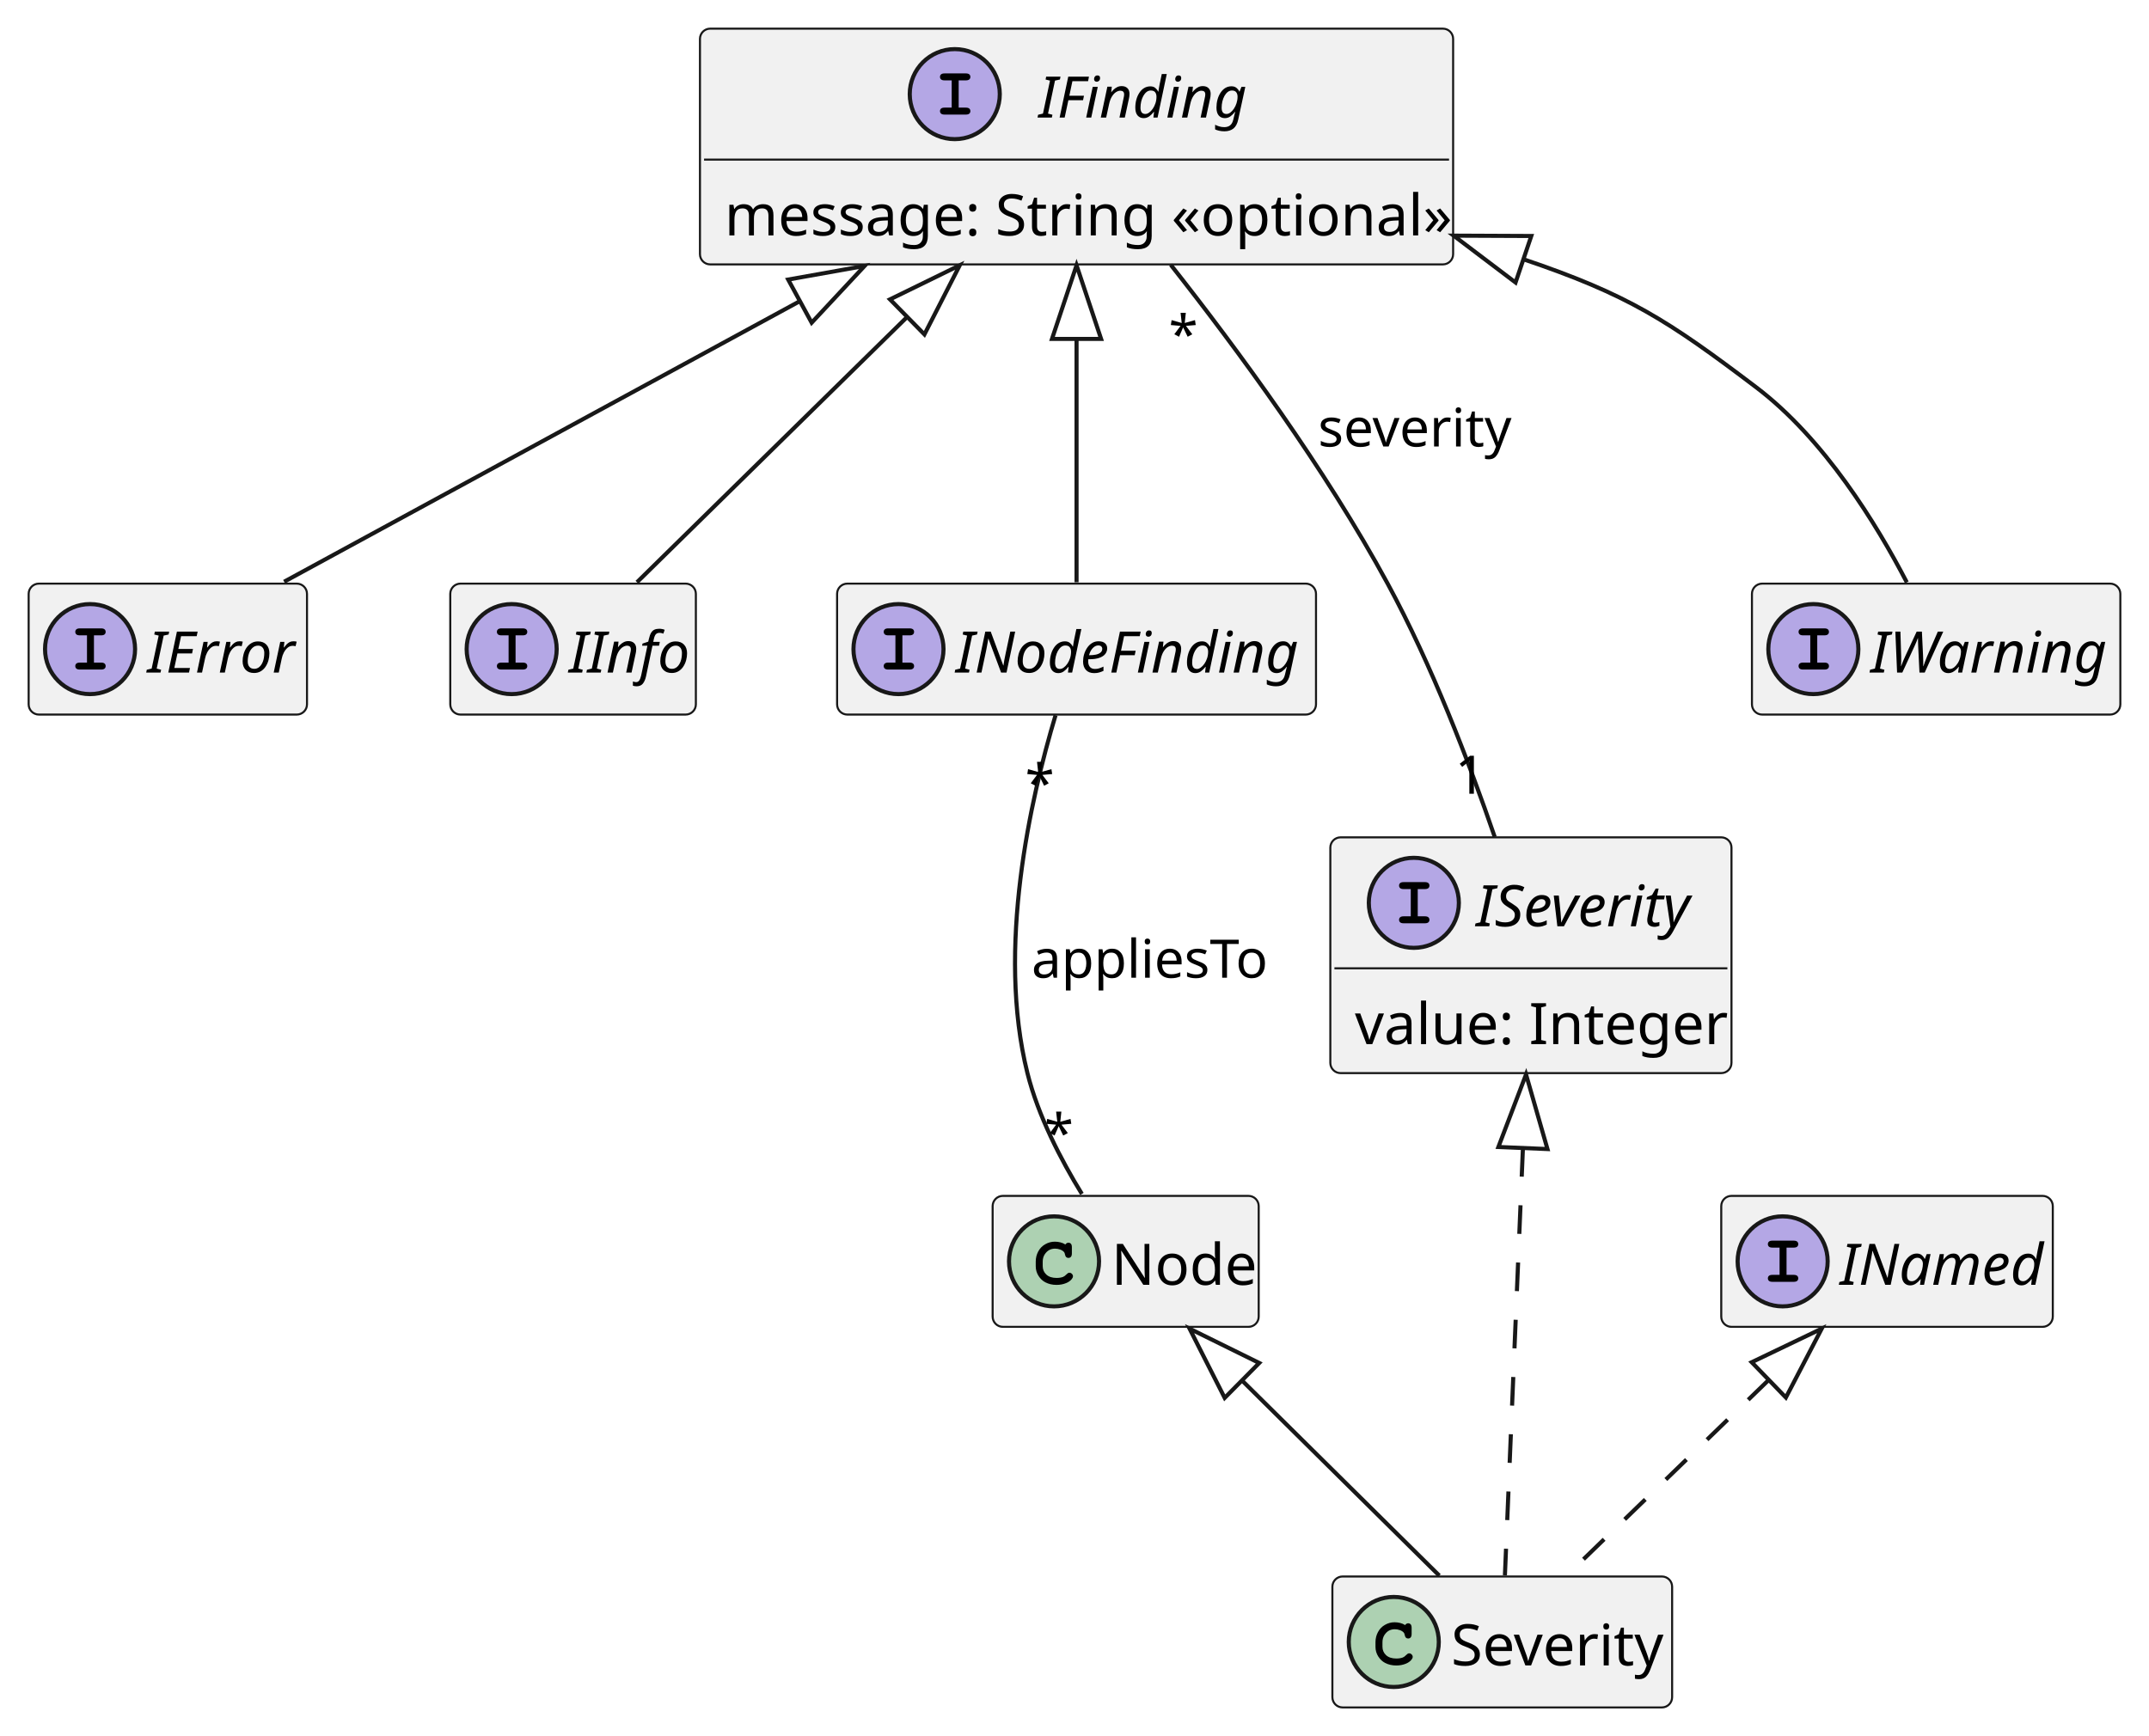
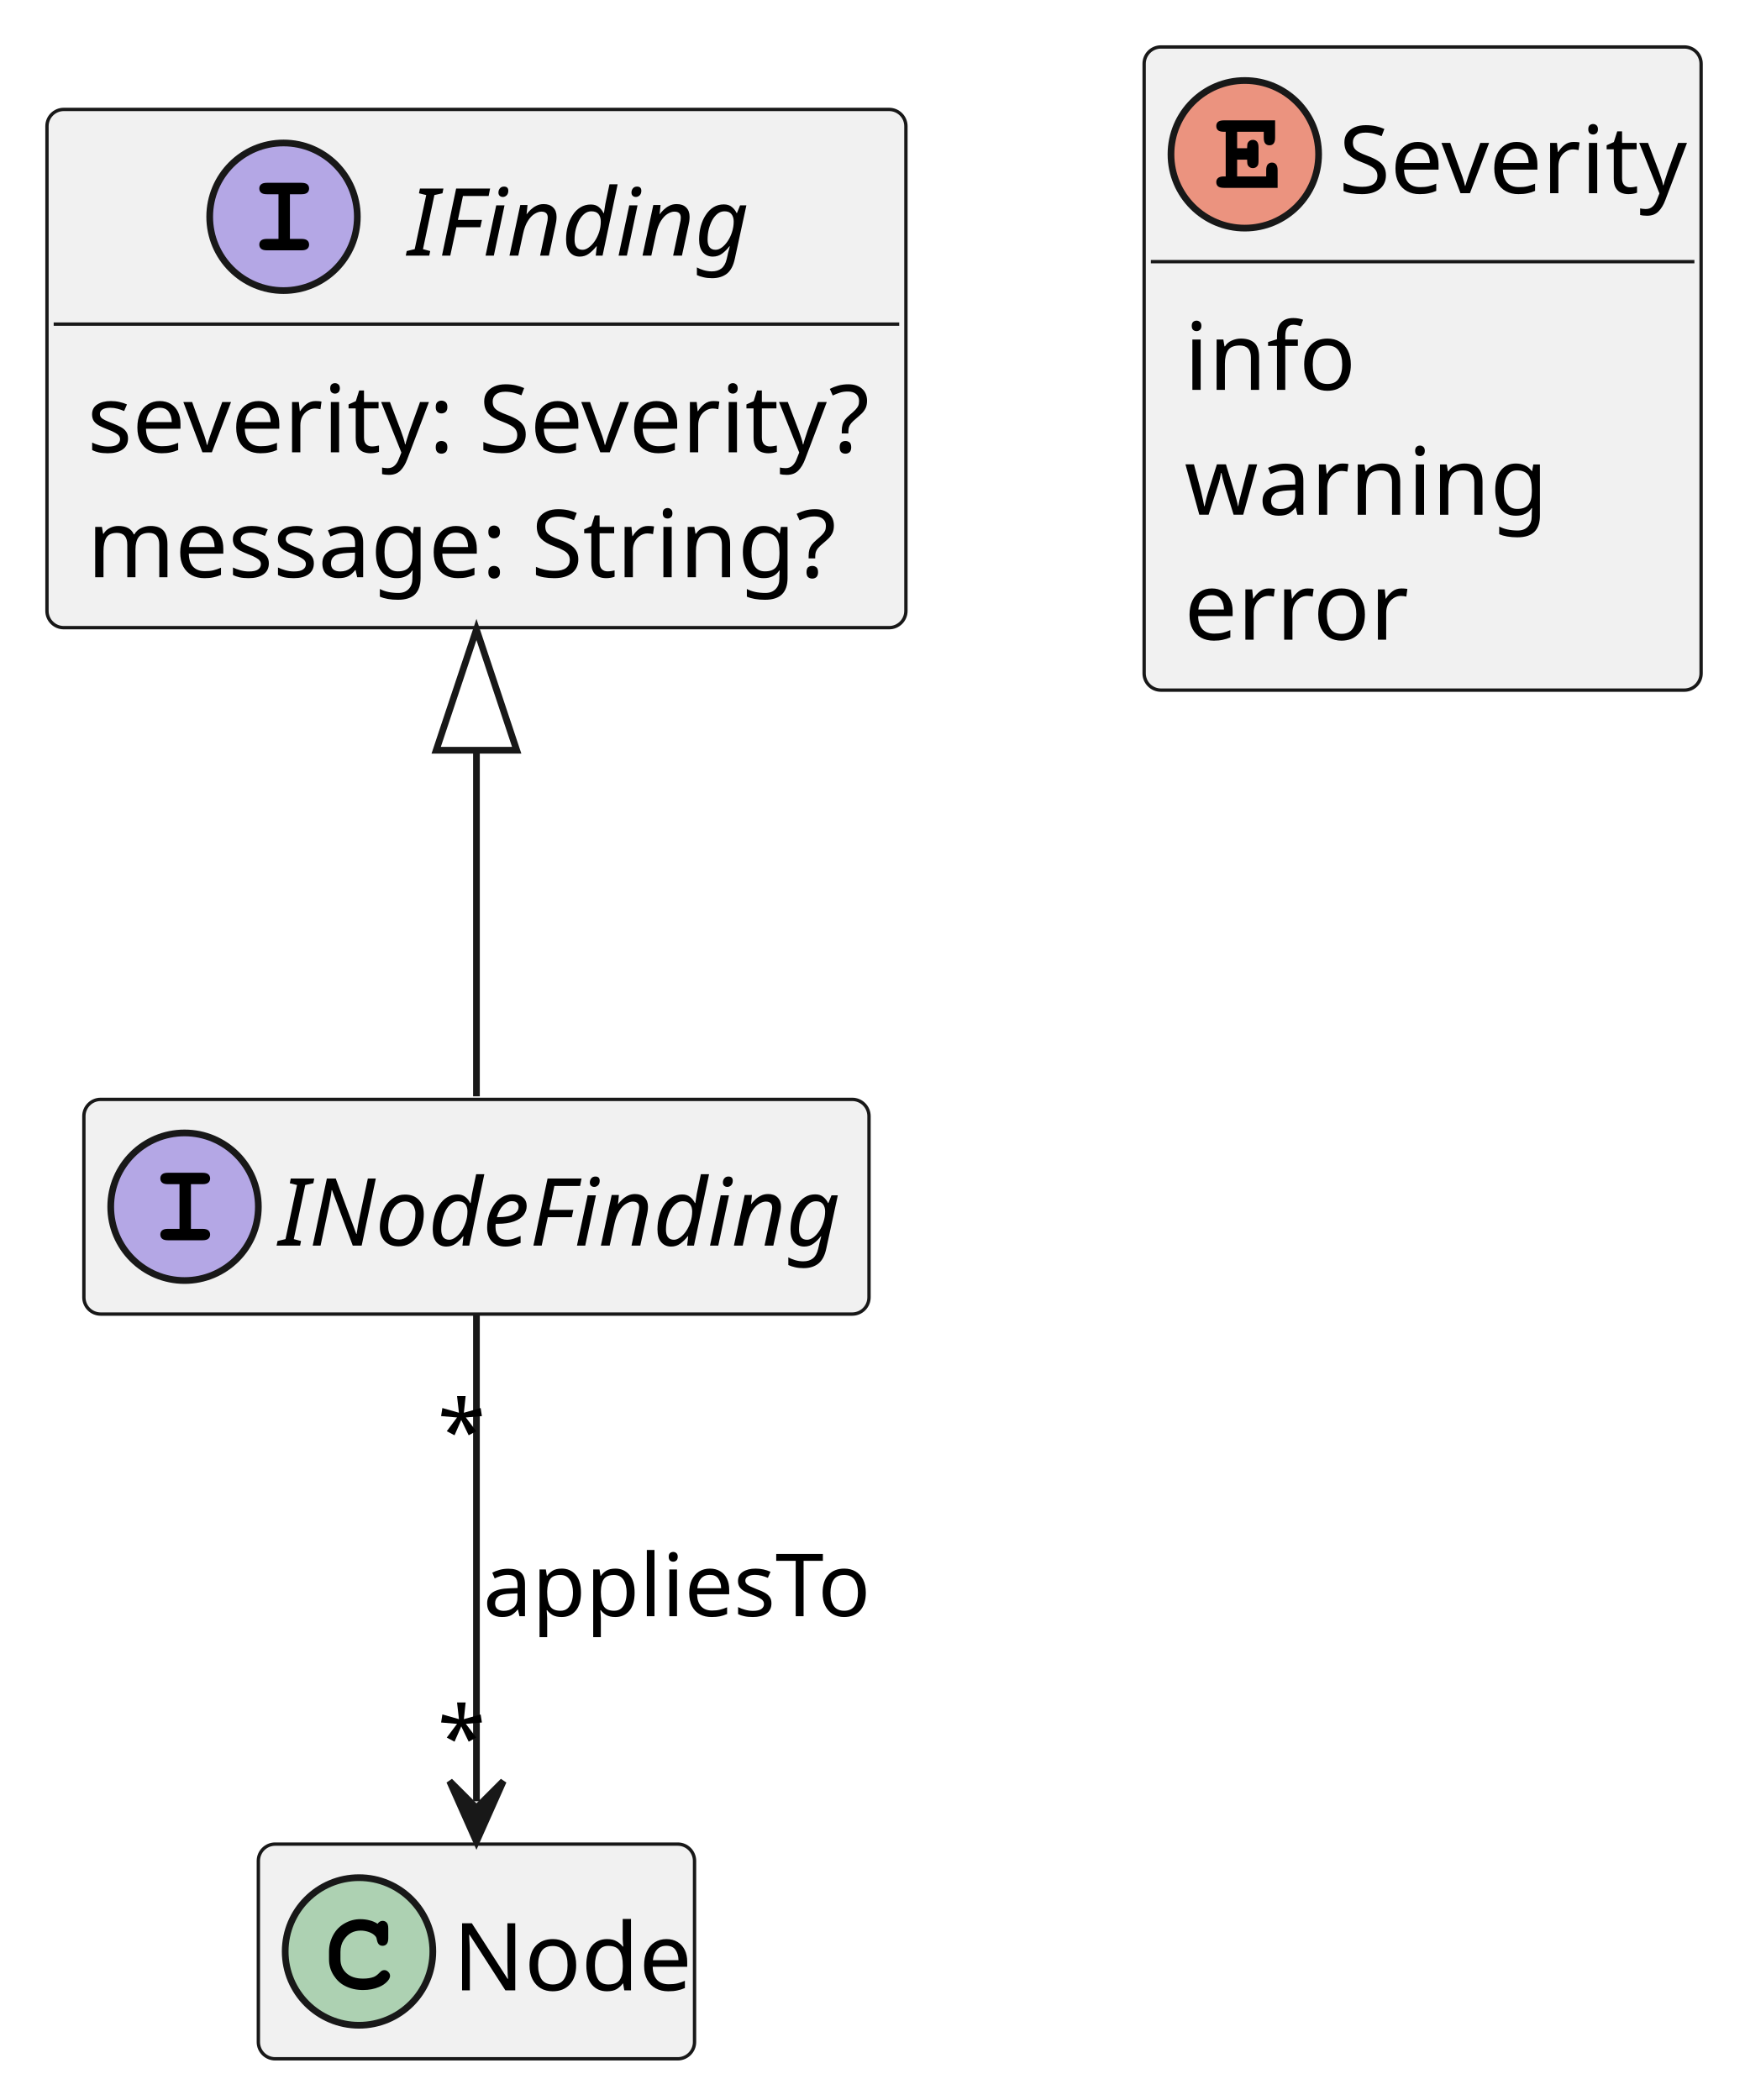
- <svg xmlns="http://www.w3.org/2000/svg" contentStyleType="text/css" height="424px" preserveAspectRatio="none" style="width:525px;height:424px;background:#FFFFFF;" version="1.1" viewBox="0 0 525 424" width="525px" zoomAndPan="magnify">
+ <svg xmlns="http://www.w3.org/2000/svg" contentStyleType="text/css" height="313px" preserveAspectRatio="none" style="width:260px;height:313px;background:#FFFFFF;" version="1.1" viewBox="0 0 260 313" width="260px" zoomAndPan="magnify">
  <defs />
  <g>
-     <g id="elem_IError">
-       <rect codeLine="6" fill="#F1F1F1" height="32" id="IError" rx="2.5" ry="2.5" style="stroke:#181818;stroke-width:0.5;" width="68" x="7" y="142.61" />
-       <ellipse cx="22" cy="158.61" fill="#B4A7E5" rx="11" ry="11" style="stroke:#181818;stroke-width:1.0;" />
-       <path d="M22.953,155.251 L22.953,161.907 L24.672,161.907 Q25.281,161.907 25.547,162.141 Q25.812,162.376 25.812,162.766 Q25.812,163.141 25.547,163.376 Q25.281,163.61 24.672,163.61 L19.531,163.61 Q18.922,163.61 18.656,163.376 Q18.391,163.141 18.391,162.751 Q18.391,162.376 18.656,162.141 Q18.922,161.907 19.531,161.907 L21.25,161.907 L21.25,155.251 L19.531,155.251 Q18.922,155.251 18.656,155.016 Q18.391,154.782 18.391,154.391 Q18.391,154.016 18.656,153.782 Q18.922,153.548 19.531,153.548 L24.672,153.548 Q25.281,153.548 25.547,153.782 Q25.812,154.016 25.812,154.391 Q25.812,154.782 25.547,155.016 Q25.281,155.251 24.672,155.251 L22.953,155.251 Z " fill="#000000" />
-       <text fill="#000000" font-family="sans-serif" font-size="14" font-style="italic" lengthAdjust="spacing" textLength="36" x="36" y="164.339">IError</text>
-     </g>
    <g id="elem_IFinding">
-       <rect codeLine="7" fill="#F1F1F1" height="57.609" id="IFinding" rx="2.5" ry="2.5" style="stroke:#181818;stroke-width:0.5;" width="184" x="171" y="7" />
-       <ellipse cx="233.25" cy="23" fill="#B4A7E5" rx="11" ry="11" style="stroke:#181818;stroke-width:1.0;" />
-       <path d="M234.203,19.641 L234.203,26.297 L235.922,26.297 Q236.531,26.297 236.797,26.531 Q237.062,26.766 237.062,27.156 Q237.062,27.531 236.797,27.766 Q236.531,28 235.922,28 L230.781,28 Q230.172,28 229.906,27.766 Q229.641,27.531 229.641,27.141 Q229.641,26.766 229.906,26.531 Q230.172,26.297 230.781,26.297 L232.5,26.297 L232.5,19.641 L230.781,19.641 Q230.172,19.641 229.906,19.406 Q229.641,19.172 229.641,18.781 Q229.641,18.406 229.906,18.172 Q230.172,17.938 230.781,17.938 L235.922,17.938 Q236.531,17.938 236.797,18.172 Q237.062,18.406 237.062,18.781 Q237.062,19.172 236.797,19.406 Q236.531,19.641 235.922,19.641 L234.203,19.641 Z " fill="#000000" />
-       <text fill="#000000" font-family="sans-serif" font-size="14" font-style="italic" lengthAdjust="spacing" textLength="51" x="253.75" y="28.729">IFinding</text>
-       <line style="stroke:#181818;stroke-width:0.5;" x1="172" x2="354" y1="39" y2="39" />
-       <text fill="#000000" font-family="sans-serif" font-size="14" lengthAdjust="spacing" textLength="172" x="177" y="57.533">message: String «optional»</text>
-     </g>
-     <g id="elem_IInfo">
-       <rect codeLine="11" fill="#F1F1F1" height="32" id="IInfo" rx="2.5" ry="2.5" style="stroke:#181818;stroke-width:0.5;" width="60" x="110" y="142.61" />
-       <ellipse cx="125" cy="158.61" fill="#B4A7E5" rx="11" ry="11" style="stroke:#181818;stroke-width:1.0;" />
-       <path d="M125.953,155.251 L125.953,161.907 L127.672,161.907 Q128.281,161.907 128.547,162.141 Q128.812,162.376 128.812,162.766 Q128.812,163.141 128.547,163.376 Q128.281,163.61 127.672,163.61 L122.531,163.61 Q121.922,163.61 121.656,163.376 Q121.391,163.141 121.391,162.751 Q121.391,162.376 121.656,162.141 Q121.922,161.907 122.531,161.907 L124.25,161.907 L124.25,155.251 L122.531,155.251 Q121.922,155.251 121.656,155.016 Q121.391,154.782 121.391,154.391 Q121.391,154.016 121.656,153.782 Q121.922,153.548 122.531,153.548 L127.672,153.548 Q128.281,153.548 128.547,153.782 Q128.812,154.016 128.812,154.391 Q128.812,154.782 128.547,155.016 Q128.281,155.251 127.672,155.251 L125.953,155.251 Z " fill="#000000" />
-       <text fill="#000000" font-family="sans-serif" font-size="14" font-style="italic" lengthAdjust="spacing" textLength="28" x="139" y="164.339">IInfo</text>
+       <rect codeLine="6" fill="#F1F1F1" height="77.242" id="IFinding" rx="2.5" ry="2.5" style="stroke:#181818;stroke-width:0.5;" width="128" x="7" y="16.31" />
+       <ellipse cx="42.25" cy="32.31" fill="#B4A7E5" rx="11" ry="11" style="stroke:#181818;stroke-width:1.0;" />
+       <path d="M43.203,28.951 L43.203,35.607 L44.922,35.607 Q45.531,35.607 45.797,35.841 Q46.062,36.076 46.062,36.466 Q46.062,36.841 45.797,37.076 Q45.531,37.31 44.922,37.31 L39.781,37.31 Q39.172,37.31 38.906,37.076 Q38.641,36.841 38.641,36.451 Q38.641,36.076 38.906,35.841 Q39.172,35.607 39.781,35.607 L41.5,35.607 L41.5,28.951 L39.781,28.951 Q39.172,28.951 38.906,28.716 Q38.641,28.482 38.641,28.091 Q38.641,27.716 38.906,27.482 Q39.172,27.247 39.781,27.247 L44.922,27.247 Q45.531,27.247 45.797,27.482 Q46.062,27.716 46.062,28.091 Q46.062,28.482 45.797,28.716 Q45.531,28.951 44.922,28.951 L43.203,28.951 Z " fill="#000000" />
+       <text fill="#000000" font-family="sans-serif" font-size="14" font-style="italic" lengthAdjust="spacing" textLength="51" x="60.75" y="38.107">IFinding</text>
+       <line style="stroke:#181818;stroke-width:0.5;" x1="8" x2="134" y1="48.31" y2="48.31" />
+       <text fill="#000000" font-family="sans-serif" font-size="14" lengthAdjust="spacing" textLength="116" x="13" y="67.417">severity: Severity?</text>
+       <text fill="#000000" font-family="sans-serif" font-size="14" lengthAdjust="spacing" textLength="110" x="13" y="86.038">message: String?</text>
    </g>
    <g id="elem_INodeFinding">
-       <rect codeLine="12" fill="#F1F1F1" height="32" id="INodeFinding" rx="2.5" ry="2.5" style="stroke:#181818;stroke-width:0.5;" width="117" x="204.5" y="142.61" />
-       <ellipse cx="219.5" cy="158.61" fill="#B4A7E5" rx="11" ry="11" style="stroke:#181818;stroke-width:1.0;" />
-       <path d="M220.453,155.251 L220.453,161.907 L222.172,161.907 Q222.781,161.907 223.047,162.141 Q223.312,162.376 223.312,162.766 Q223.312,163.141 223.047,163.376 Q222.781,163.61 222.172,163.61 L217.031,163.61 Q216.422,163.61 216.156,163.376 Q215.891,163.141 215.891,162.751 Q215.891,162.376 216.156,162.141 Q216.422,161.907 217.031,161.907 L218.75,161.907 L218.75,155.251 L217.031,155.251 Q216.422,155.251 216.156,155.016 Q215.891,154.782 215.891,154.391 Q215.891,154.016 216.156,153.782 Q216.422,153.548 217.031,153.548 L222.172,153.548 Q222.781,153.548 223.047,153.782 Q223.312,154.016 223.312,154.391 Q223.312,154.782 223.047,155.016 Q222.781,155.251 222.172,155.251 L220.453,155.251 Z " fill="#000000" />
-       <text fill="#000000" font-family="sans-serif" font-size="14" font-style="italic" lengthAdjust="spacing" textLength="85" x="233.5" y="164.339">INodeFinding</text>
-     </g>
-     <g id="elem_ISeverity">
-       <rect codeLine="13" fill="#F1F1F1" height="57.609" id="ISeverity" rx="2.5" ry="2.5" style="stroke:#181818;stroke-width:0.5;" width="98" x="325" y="204.61" />
-       <ellipse cx="345.4" cy="220.61" fill="#B4A7E5" rx="11" ry="11" style="stroke:#181818;stroke-width:1.0;" />
-       <path d="M346.353,217.251 L346.353,223.907 L348.072,223.907 Q348.681,223.907 348.947,224.141 Q349.212,224.376 349.212,224.766 Q349.212,225.141 348.947,225.376 Q348.681,225.61 348.072,225.61 L342.931,225.61 Q342.322,225.61 342.056,225.376 Q341.791,225.141 341.791,224.751 Q341.791,224.376 342.056,224.141 Q342.322,223.907 342.931,223.907 L344.65,223.907 L344.65,217.251 L342.931,217.251 Q342.322,217.251 342.056,217.016 Q341.791,216.782 341.791,216.391 Q341.791,216.016 342.056,215.782 Q342.322,215.548 342.931,215.548 L348.072,215.548 Q348.681,215.548 348.947,215.782 Q349.212,216.016 349.212,216.391 Q349.212,216.782 348.947,217.016 Q348.681,217.251 348.072,217.251 L346.353,217.251 Z " fill="#000000" />
-       <text fill="#000000" font-family="sans-serif" font-size="14" font-style="italic" lengthAdjust="spacing" textLength="54" x="360.6" y="226.339">ISeverity</text>
-       <line style="stroke:#181818;stroke-width:0.5;" x1="326" x2="422" y1="236.61" y2="236.61" />
-       <text fill="#000000" font-family="sans-serif" font-size="14" lengthAdjust="spacing" textLength="86" x="331" y="255.143">value: Integer</text>
-     </g>
-     <g id="elem_IWarning">
-       <rect codeLine="17" fill="#F1F1F1" height="32" id="IWarning" rx="2.5" ry="2.5" style="stroke:#181818;stroke-width:0.5;" width="90" x="428" y="142.61" />
-       <ellipse cx="443" cy="158.61" fill="#B4A7E5" rx="11" ry="11" style="stroke:#181818;stroke-width:1.0;" />
-       <path d="M443.953,155.251 L443.953,161.907 L445.672,161.907 Q446.281,161.907 446.547,162.141 Q446.812,162.376 446.812,162.766 Q446.812,163.141 446.547,163.376 Q446.281,163.61 445.672,163.61 L440.531,163.61 Q439.922,163.61 439.656,163.376 Q439.391,163.141 439.391,162.751 Q439.391,162.376 439.656,162.141 Q439.922,161.907 440.531,161.907 L442.25,161.907 L442.25,155.251 L440.531,155.251 Q439.922,155.251 439.656,155.016 Q439.391,154.782 439.391,154.391 Q439.391,154.016 439.656,153.782 Q439.922,153.548 440.531,153.548 L445.672,153.548 Q446.281,153.548 446.547,153.782 Q446.812,154.016 446.812,154.391 Q446.812,154.782 446.547,155.016 Q446.281,155.251 445.672,155.251 L443.953,155.251 Z " fill="#000000" />
-       <text fill="#000000" font-family="sans-serif" font-size="14" font-style="italic" lengthAdjust="spacing" textLength="58" x="457" y="164.339">IWarning</text>
+       <rect codeLine="11" fill="#F1F1F1" height="32" id="INodeFinding" rx="2.5" ry="2.5" style="stroke:#181818;stroke-width:0.5;" width="117" x="12.5" y="163.86" />
+       <ellipse cx="27.5" cy="179.86" fill="#B4A7E5" rx="11" ry="11" style="stroke:#181818;stroke-width:1.0;" />
+       <path d="M28.453,176.501 L28.453,183.157 L30.172,183.157 Q30.781,183.157 31.047,183.391 Q31.312,183.626 31.312,184.016 Q31.312,184.391 31.047,184.626 Q30.781,184.86 30.172,184.86 L25.031,184.86 Q24.422,184.86 24.156,184.626 Q23.891,184.391 23.891,184.001 Q23.891,183.626 24.156,183.391 Q24.422,183.157 25.031,183.157 L26.75,183.157 L26.75,176.501 L25.031,176.501 Q24.422,176.501 24.156,176.266 Q23.891,176.032 23.891,175.641 Q23.891,175.266 24.156,175.032 Q24.422,174.798 25.031,174.798 L30.172,174.798 Q30.781,174.798 31.047,175.032 Q31.312,175.266 31.312,175.641 Q31.312,176.032 31.047,176.266 Q30.781,176.501 30.172,176.501 L28.453,176.501 Z " fill="#000000" />
+       <text fill="#000000" font-family="sans-serif" font-size="14" font-style="italic" lengthAdjust="spacing" textLength="85" x="41.5" y="185.657">INodeFinding</text>
    </g>
    <g id="elem_Severity">
-       <rect codeLine="18" fill="#F1F1F1" height="32" id="Severity" rx="2.5" ry="2.5" style="stroke:#181818;stroke-width:0.5;" width="83" x="325.5" y="385.22" />
-       <ellipse cx="340.5" cy="401.22" fill="#ADD1B2" rx="11" ry="11" style="stroke:#181818;stroke-width:1.0;" />
-       <path d="M343.266,397.095 Q343.422,396.876 343.609,396.767 Q343.797,396.658 344.016,396.658 Q344.391,396.658 344.625,396.923 Q344.859,397.173 344.859,397.783 L344.859,399.236 Q344.859,399.845 344.625,400.111 Q344.391,400.376 344.016,400.376 Q343.672,400.376 343.469,400.173 Q343.266,399.986 343.156,399.47 Q343.109,399.111 342.922,398.923 Q342.594,398.548 341.984,398.329 Q341.375,398.111 340.75,398.111 Q339.984,398.111 339.344,398.439 Q338.719,398.767 338.219,399.517 Q337.734,400.267 337.734,401.298 L337.734,402.392 Q337.734,403.626 338.625,404.454 Q339.516,405.267 341.109,405.267 Q342.047,405.267 342.703,405.017 Q343.094,404.861 343.516,404.423 Q343.781,404.158 343.922,404.079 Q344.078,404.001 344.281,404.001 Q344.609,404.001 344.859,404.267 Q345.125,404.517 345.125,404.861 Q345.125,405.204 344.781,405.611 Q344.281,406.189 343.484,406.517 Q342.406,406.97 341.109,406.97 Q339.594,406.97 338.391,406.345 Q337.406,405.845 336.719,404.783 Q336.031,403.704 336.031,402.423 L336.031,401.267 Q336.031,399.939 336.641,398.798 Q337.266,397.642 338.359,397.033 Q339.453,396.408 340.688,396.408 Q341.422,396.408 342.062,396.579 Q342.719,396.736 343.266,397.095 Z " fill="#000000" />
-       <text fill="#000000" font-family="sans-serif" font-size="14" lengthAdjust="spacing" textLength="51" x="354.5" y="406.949">Severity</text>
+       <rect codeLine="12" fill="#F1F1F1" height="95.863" id="Severity" rx="2.5" ry="2.5" style="stroke:#181818;stroke-width:0.5;" width="83" x="170.5" y="7" />
+       <ellipse cx="185.5" cy="23" fill="#EB937F" rx="11" ry="11" style="stroke:#181818;stroke-width:1.0;" />
+       <path d="M184.359,23.797 L184.359,26.297 L188.688,26.297 L188.688,25.375 Q188.688,24.766 188.922,24.5 Q189.172,24.234 189.547,24.234 Q189.922,24.234 190.156,24.5 Q190.391,24.766 190.391,25.375 L190.391,28 L182.391,28 Q181.766,28 181.5,27.766 Q181.25,27.531 181.25,27.141 Q181.25,26.766 181.516,26.531 Q181.781,26.297 182.391,26.297 L182.656,26.297 L182.656,19.641 L182.391,19.641 Q181.766,19.641 181.5,19.406 Q181.25,19.172 181.25,18.781 Q181.25,18.406 181.5,18.172 Q181.766,17.938 182.391,17.938 L190.016,17.938 L190.016,20.531 Q190.016,21.141 189.781,21.406 Q189.562,21.656 189.172,21.656 Q188.797,21.656 188.562,21.406 Q188.328,21.141 188.328,20.531 L188.328,19.641 L184.359,19.641 L184.359,22.094 L185.844,22.094 Q185.844,21.438 185.969,21.25 Q186.234,20.844 186.703,20.844 Q187.078,20.844 187.312,21.109 Q187.547,21.359 187.547,21.969 L187.547,23.938 Q187.547,24.484 187.422,24.672 Q187.156,25.062 186.703,25.062 Q186.234,25.062 185.969,24.656 Q185.844,24.469 185.844,23.797 L184.359,23.797 Z " fill="#000000" />
+       <text fill="#000000" font-family="sans-serif" font-size="14" lengthAdjust="spacing" textLength="51" x="199.5" y="28.797">Severity</text>
+       <line style="stroke:#181818;stroke-width:0.5;" x1="171.5" x2="252.5" y1="39" y2="39" />
+       <text fill="#000000" font-family="sans-serif" font-size="14" lengthAdjust="spacing" textLength="23" x="176.5" y="58.107">info</text>
+       <text fill="#000000" font-family="sans-serif" font-size="14" lengthAdjust="spacing" textLength="49" x="176.5" y="76.728">warning</text>
+       <text fill="#000000" font-family="sans-serif" font-size="14" lengthAdjust="spacing" textLength="31" x="176.5" y="95.35">error</text>
    </g>
    <g id="elem_Node">
-       <rect fill="#F1F1F1" height="32" id="Node" rx="2.5" ry="2.5" style="stroke:#181818;stroke-width:0.5;" width="65" x="242.5" y="292.22" />
-       <ellipse cx="257.5" cy="308.22" fill="#ADD1B2" rx="11" ry="11" style="stroke:#181818;stroke-width:1.0;" />
-       <path d="M260.266,304.095 Q260.422,303.876 260.609,303.767 Q260.797,303.658 261.016,303.658 Q261.391,303.658 261.625,303.923 Q261.859,304.173 261.859,304.783 L261.859,306.236 Q261.859,306.845 261.625,307.111 Q261.391,307.376 261.016,307.376 Q260.672,307.376 260.469,307.173 Q260.266,306.986 260.156,306.47 Q260.109,306.111 259.922,305.923 Q259.594,305.548 258.984,305.329 Q258.375,305.111 257.75,305.111 Q256.984,305.111 256.344,305.439 Q255.719,305.767 255.219,306.517 Q254.734,307.267 254.734,308.298 L254.734,309.392 Q254.734,310.626 255.625,311.454 Q256.516,312.267 258.109,312.267 Q259.047,312.267 259.703,312.017 Q260.094,311.861 260.516,311.423 Q260.781,311.158 260.922,311.079 Q261.078,311.001 261.281,311.001 Q261.609,311.001 261.859,311.267 Q262.125,311.517 262.125,311.861 Q262.125,312.204 261.781,312.611 Q261.281,313.189 260.484,313.517 Q259.406,313.97 258.109,313.97 Q256.594,313.97 255.391,313.345 Q254.406,312.845 253.719,311.783 Q253.031,310.704 253.031,309.423 L253.031,308.267 Q253.031,306.939 253.641,305.798 Q254.266,304.642 255.359,304.033 Q256.453,303.408 257.688,303.408 Q258.422,303.408 259.062,303.579 Q259.719,303.736 260.266,304.095 Z " fill="#000000" />
-       <text fill="#000000" font-family="sans-serif" font-size="14" lengthAdjust="spacing" textLength="33" x="271.5" y="313.949">Node</text>
-     </g>
-     <g id="elem_INamed">
-       <rect fill="#F1F1F1" height="32" id="INamed" rx="2.5" ry="2.5" style="stroke:#181818;stroke-width:0.5;" width="81" x="420.5" y="292.22" />
-       <ellipse cx="435.5" cy="308.22" fill="#B4A7E5" rx="11" ry="11" style="stroke:#181818;stroke-width:1.0;" />
-       <path d="M436.453,304.861 L436.453,311.517 L438.172,311.517 Q438.781,311.517 439.047,311.751 Q439.312,311.986 439.312,312.376 Q439.312,312.751 439.047,312.986 Q438.781,313.22 438.172,313.22 L433.031,313.22 Q432.422,313.22 432.156,312.986 Q431.891,312.751 431.891,312.361 Q431.891,311.986 432.156,311.751 Q432.422,311.517 433.031,311.517 L434.75,311.517 L434.75,304.861 L433.031,304.861 Q432.422,304.861 432.156,304.626 Q431.891,304.392 431.891,304.001 Q431.891,303.626 432.156,303.392 Q432.422,303.158 433.031,303.158 L438.172,303.158 Q438.781,303.158 439.047,303.392 Q439.312,303.626 439.312,304.001 Q439.312,304.392 439.047,304.626 Q438.781,304.861 438.172,304.861 L436.453,304.861 Z " fill="#000000" />
-       <text fill="#000000" font-family="sans-serif" font-size="14" font-style="italic" lengthAdjust="spacing" textLength="49" x="449.5" y="313.949">INamed</text>
-     </g>
-     <g id="link_IFinding_IError">
-       <path d="M195.419,73.583 C151.219,97.633 105.1,122.73 69.41,142.15 " fill="none" id="IFinding-backto-IError" style="stroke:#181818;stroke-width:1.0;" />
-       <polygon fill="none" points="211.23,64.98,192.551,68.313,198.287,78.853,211.23,64.98" style="stroke:#181818;stroke-width:1.0;" />
-     </g>
-     <g id="link_IFinding_IInfo">
-       <path d="M221.63,77.435 C197.08,101.555 175.41,122.84 155.61,142.28 " fill="none" id="IFinding-backto-IInfo" style="stroke:#181818;stroke-width:1.0;" />
-       <polygon fill="none" points="234.47,64.82,217.425,73.155,225.835,81.715,234.47,64.82" style="stroke:#181818;stroke-width:1.0;" />
+       <rect fill="#F1F1F1" height="32" id="Node" rx="2.5" ry="2.5" style="stroke:#181818;stroke-width:0.5;" width="65" x="38.5" y="274.86" />
+       <ellipse cx="53.5" cy="290.86" fill="#ADD1B2" rx="11" ry="11" style="stroke:#181818;stroke-width:1.0;" />
+       <path d="M56.266,286.735 Q56.422,286.516 56.609,286.407 Q56.797,286.298 57.016,286.298 Q57.391,286.298 57.625,286.563 Q57.859,286.813 57.859,287.423 L57.859,288.876 Q57.859,289.485 57.625,289.751 Q57.391,290.016 57.016,290.016 Q56.672,290.016 56.469,289.813 Q56.266,289.626 56.156,289.11 Q56.109,288.751 55.922,288.563 Q55.594,288.188 54.984,287.969 Q54.375,287.751 53.75,287.751 Q52.984,287.751 52.344,288.079 Q51.719,288.407 51.219,289.157 Q50.734,289.907 50.734,290.938 L50.734,292.032 Q50.734,293.266 51.625,294.094 Q52.516,294.907 54.109,294.907 Q55.047,294.907 55.703,294.657 Q56.094,294.501 56.516,294.063 Q56.781,293.798 56.922,293.719 Q57.078,293.641 57.281,293.641 Q57.609,293.641 57.859,293.907 Q58.125,294.157 58.125,294.501 Q58.125,294.844 57.781,295.251 Q57.281,295.829 56.484,296.157 Q55.406,296.61 54.109,296.61 Q52.594,296.61 51.391,295.985 Q50.406,295.485 49.719,294.423 Q49.031,293.344 49.031,292.063 L49.031,290.907 Q49.031,289.579 49.641,288.438 Q50.266,287.282 51.359,286.673 Q52.453,286.048 53.688,286.048 Q54.422,286.048 55.062,286.219 Q55.719,286.376 56.266,286.735 Z " fill="#000000" />
+       <text fill="#000000" font-family="sans-serif" font-size="14" lengthAdjust="spacing" textLength="33" x="67.5" y="296.657">Node</text>
    </g>
    <g id="link_IFinding_INodeFinding">
-       <path d="M263,82.82 C263,106.94 263,122.84 263,142.28 " fill="none" id="IFinding-backto-INodeFinding" style="stroke:#181818;stroke-width:1.0;" />
-       <polygon fill="none" points="263,64.82,257,82.82,269,82.82,263,64.82" style="stroke:#181818;stroke-width:1.0;" />
-     </g>
-     <g id="link_IFinding_IWarning">
-       <path d="M372.171,63.348 C397.741,71.998 407.35,78.21 429,94.61 C445.7,107.26 458.46,128.09 465.84,142.31 " fill="none" id="IFinding-backto-IWarning" style="stroke:#181818;stroke-width:1.0;" />
-       <polygon fill="none" points="355.12,57.58,370.248,69.032,374.094,57.664,355.12,57.58" style="stroke:#181818;stroke-width:1.0;" />
-     </g>
-     <g id="link_Node_Severity">
-       <path d="M303.409,337.316 C320.429,354.146 334.7,368.27 351.62,385.01 " fill="none" id="Node-backto-Severity" style="stroke:#181818;stroke-width:1.0;" />
-       <polygon fill="none" points="290.61,324.66,299.19,341.583,307.628,333.05,290.61,324.66" style="stroke:#181818;stroke-width:1.0;" />
-     </g>
-     <g id="link_INamed_Severity">
-       <path d="M432.115,337.178 C414.726,354.008 400.01,368.27 382.71,385.01 " fill="none" id="INamed-backto-Severity" style="stroke:#181818;stroke-width:1.0;stroke-dasharray:7.0,7.0;" />
-       <polygon fill="none" points="445.05,324.66,427.943,332.866,436.288,341.49,445.05,324.66" style="stroke:#181818;stroke-width:1.0;" />
-     </g>
-     <g id="link_ISeverity_Severity">
-       <path d="M372.051,280.524 C370.561,315.824 368.82,357.1 367.65,384.93 " fill="none" id="ISeverity-backto-Severity" style="stroke:#181818;stroke-width:1.0;stroke-dasharray:7.0,7.0;" />
-       <polygon fill="none" points="372.81,262.54,366.056,280.271,378.046,280.777,372.81,262.54" style="stroke:#181818;stroke-width:1.0;" />
-     </g>
-     <g id="link_IFinding_ISeverity">
-       <path codeLine="25" d="M286.02,64.71 C302.28,85.33 323.79,114.58 339,142.61 C349.78,162.46 358.92,186.35 365.16,204.5 " fill="none" id="IFinding-ISeverity" style="stroke:#181818;stroke-width:1.0;" />
-       <text fill="#000000" font-family="sans-serif" font-size="13" lengthAdjust="spacing" textLength="44" x="322" y="109.105">severity</text>
-       <text fill="#000000" font-family="sans-serif" font-size="13" lengthAdjust="spacing" textLength="5" x="285.509" y="86.317">*</text>
-       <text fill="#000000" font-family="sans-serif" font-size="13" lengthAdjust="spacing" textLength="7" x="355.461" y="193.958">1</text>
+       <path d="M71,111.82 C71,135.24 71,146.04 71,163.4 " fill="none" id="IFinding-backto-INodeFinding" style="stroke:#181818;stroke-width:1.0;" />
+       <polygon fill="none" points="71,93.82,65,111.82,77,111.82,71,93.82" style="stroke:#181818;stroke-width:1.0;" />
    </g>
    <g id="link_INodeFinding_Node">
-       <path codeLine="27" d="M257.87,174.78 C251.79,195 243.39,231.77 251,262.22 C253.62,272.7 259.19,283.41 264.31,291.75 " fill="none" id="INodeFinding-Node" style="stroke:#181818;stroke-width:1.0;" />
-       <text fill="#000000" font-family="sans-serif" font-size="13" lengthAdjust="spacing" textLength="55" x="252" y="238.915">appliesTo</text>
-       <text fill="#000000" font-family="sans-serif" font-size="13" lengthAdjust="spacing" textLength="5" x="250.438" y="196.035">*</text>
-       <text fill="#000000" font-family="sans-serif" font-size="13" lengthAdjust="spacing" textLength="5" x="255.106" y="281.501">*</text>
+       <path codeLine="23" d="M71,196.02 C71,216.72 71,247.66 71,268.48 " fill="none" id="INodeFinding-to-Node" style="stroke:#181818;stroke-width:1.0;" />
+       <polygon fill="#181818" points="71,274.48,75,265.48,71,269.48,67,265.48,71,274.48" style="stroke:#181818;stroke-width:1.0;" />
+       <text fill="#000000" font-family="sans-serif" font-size="13" lengthAdjust="spacing" textLength="55" x="72" y="240.888">appliesTo</text>
+       <text fill="#000000" font-family="sans-serif" font-size="13" lengthAdjust="spacing" textLength="5" x="65.203" y="217.955">*</text>
+       <text fill="#000000" font-family="sans-serif" font-size="13" lengthAdjust="spacing" textLength="5" x="65.203" y="263.624">*</text>
    </g>
  </g>
</svg>
